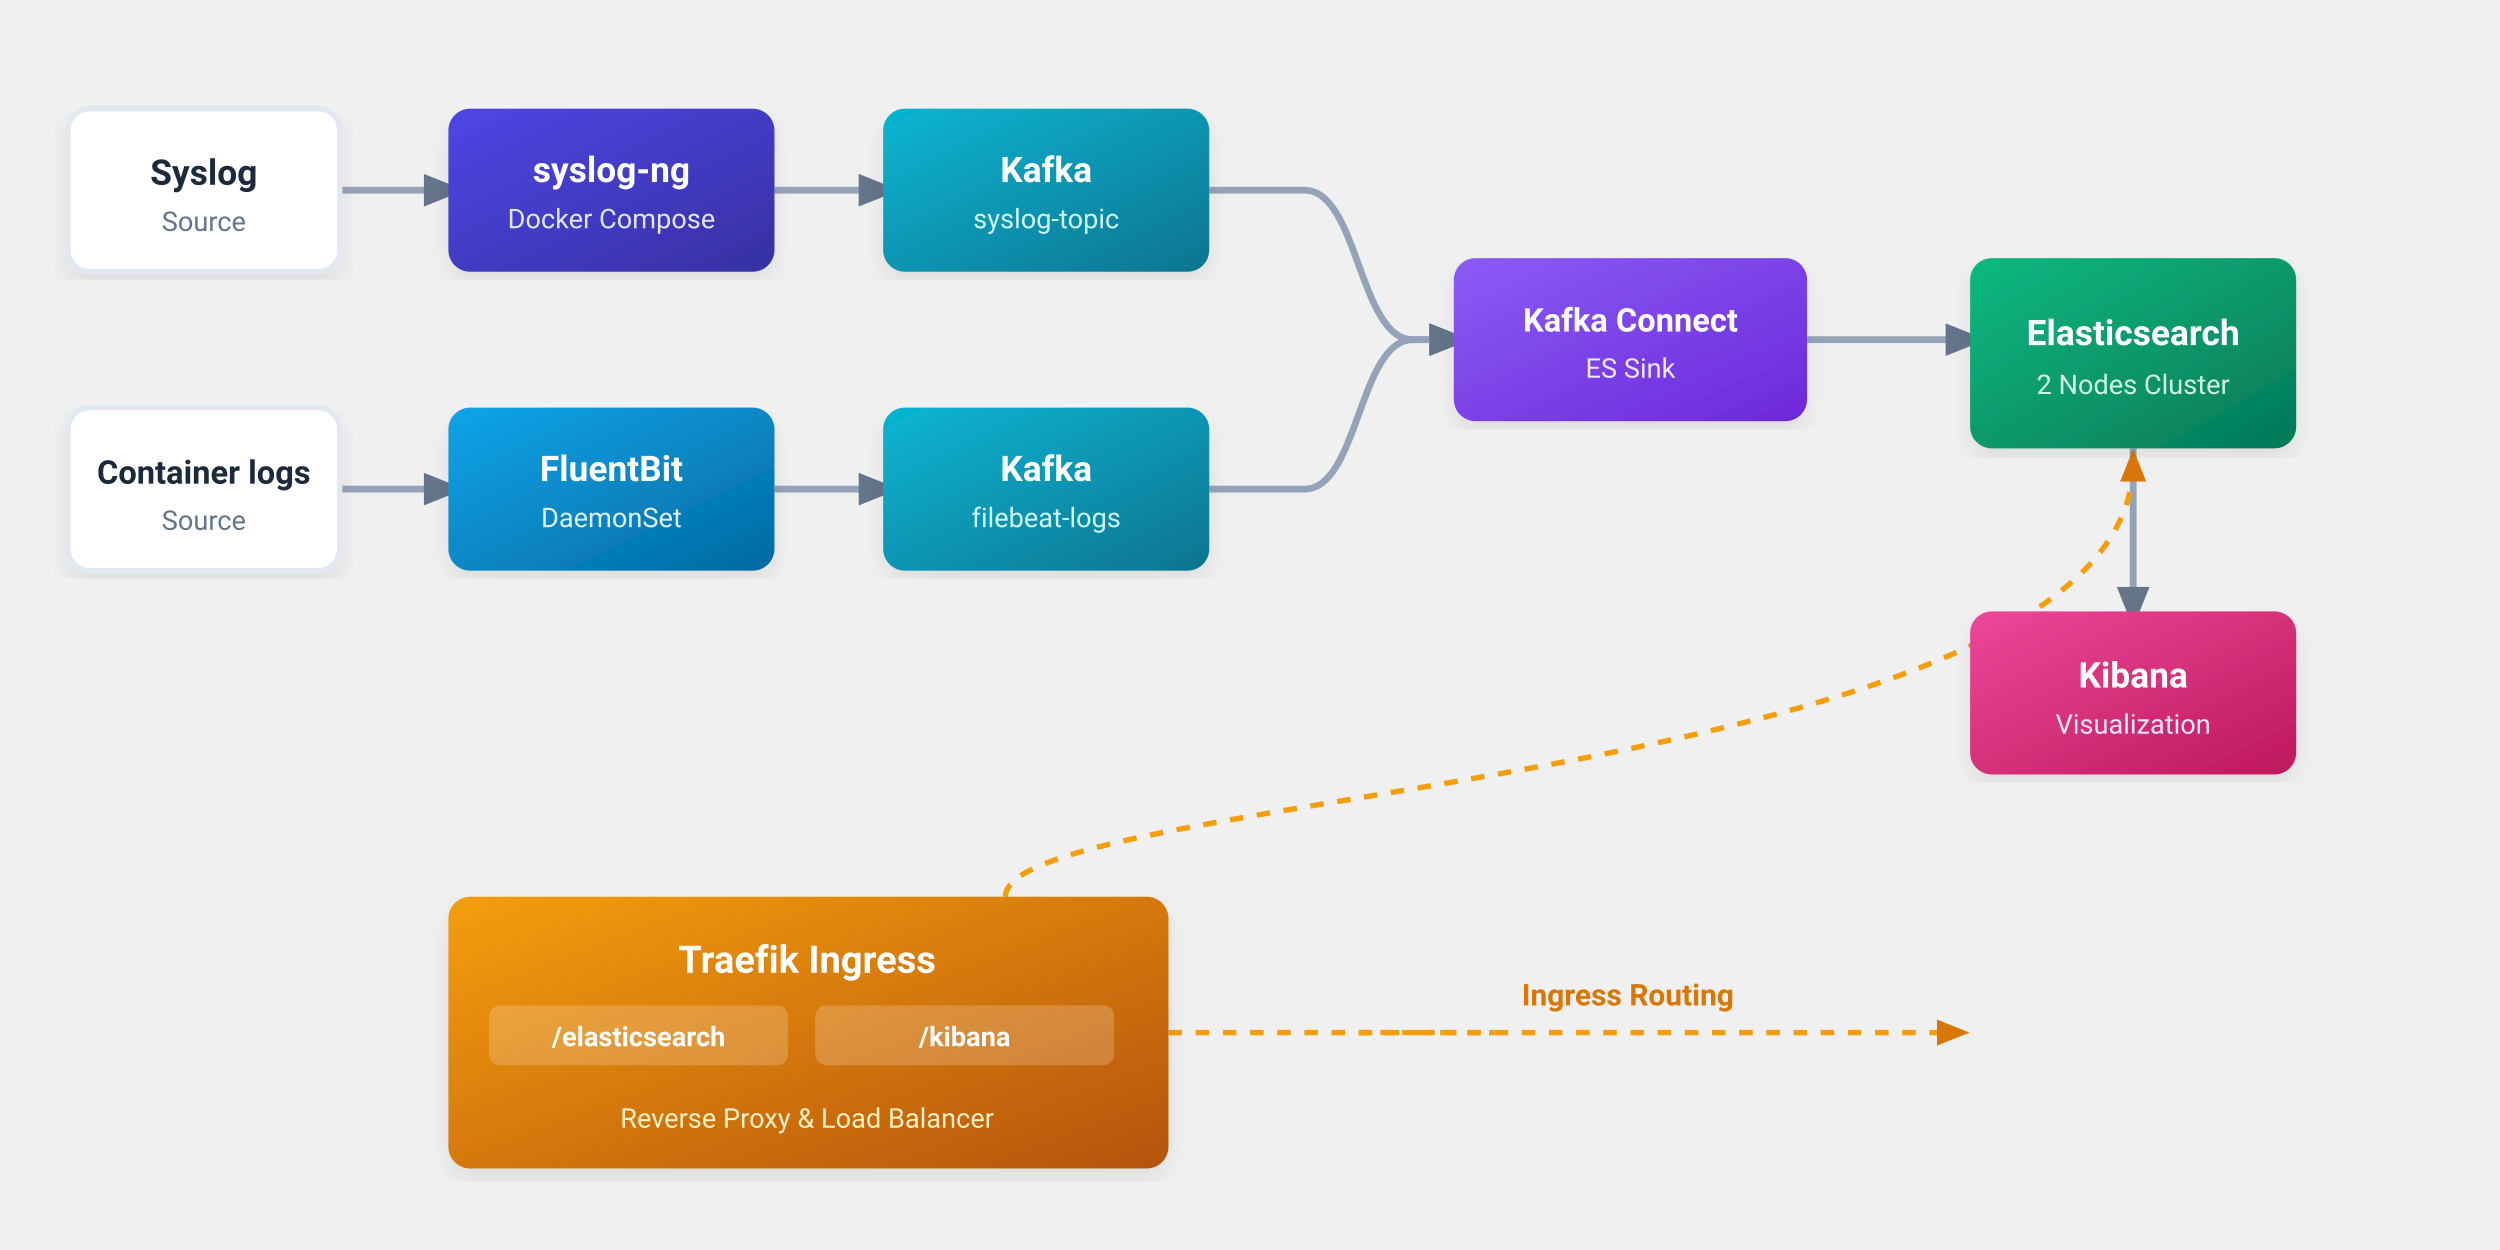
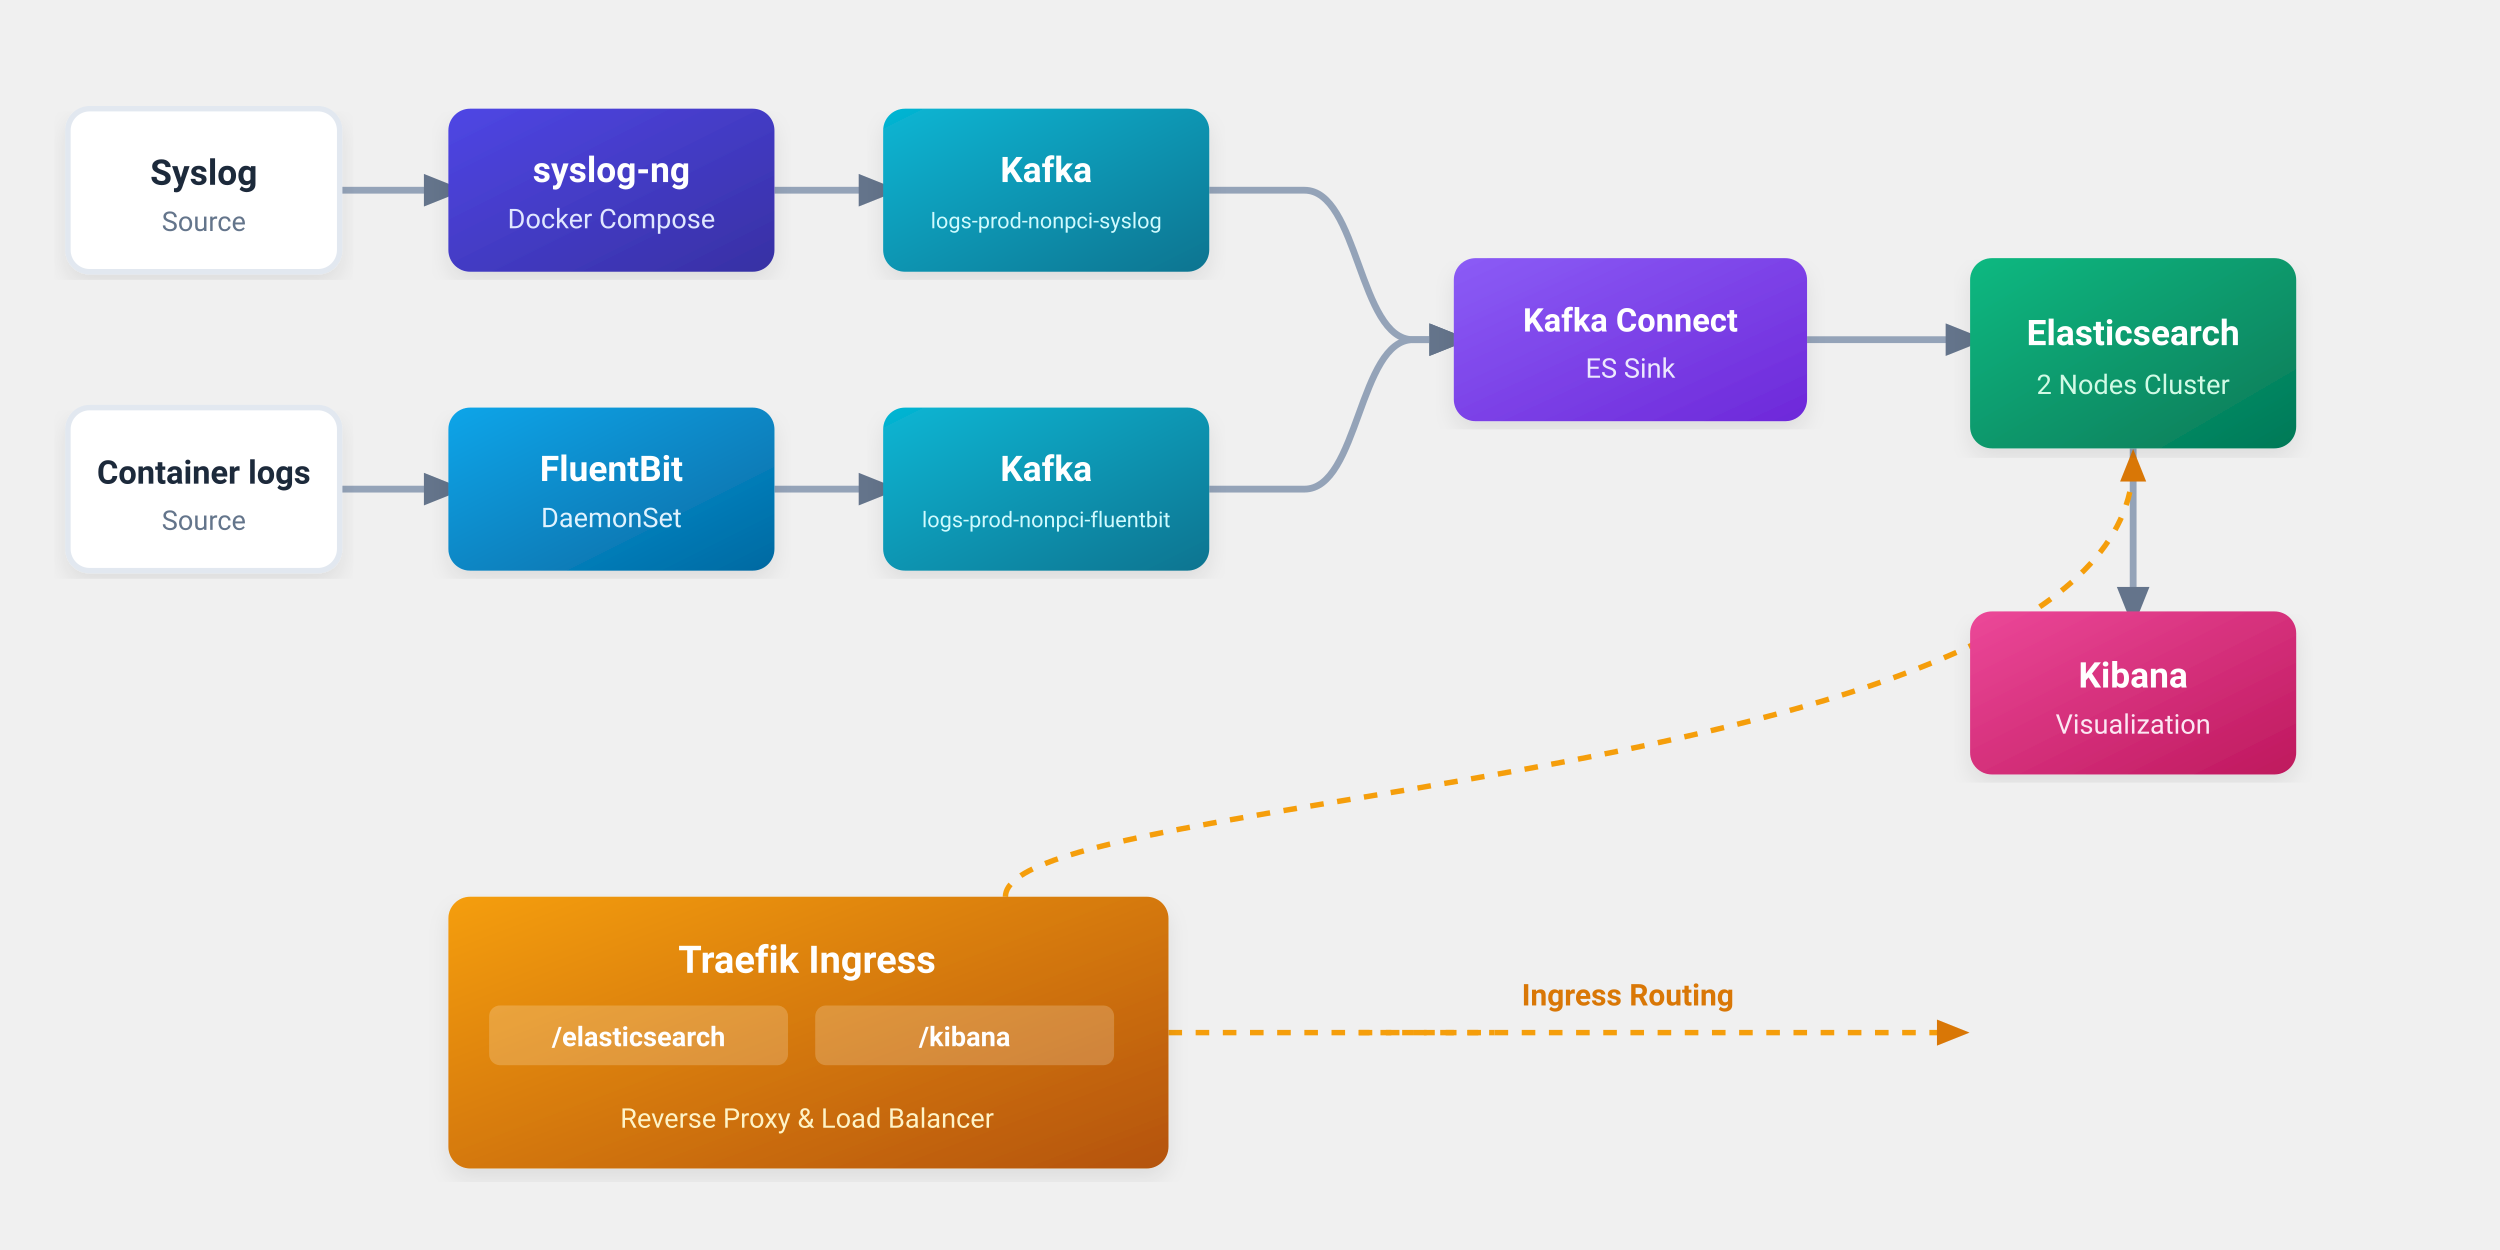
<svg xmlns="http://www.w3.org/2000/svg" viewBox="0 0 920 460" width="100%" height="100%" style="background-color: #ffffff; font-family: -apple-system, BlinkMacSystemFont, 'Segoe UI', Roboto, Helvetica, Arial, sans-serif;">
  <defs>
    <linearGradient id="syslogGrad" x1="0%" y1="0%" x2="100%" y2="100%">
      <stop offset="0%" stop-color="#4F46E5" />
      <stop offset="100%" stop-color="#3730A3" />
    </linearGradient>
    <linearGradient id="fluentGrad" x1="0%" y1="0%" x2="100%" y2="100%">
      <stop offset="0%" stop-color="#0EA5E9" />
      <stop offset="100%" stop-color="#0369A1" />
    </linearGradient>
    <linearGradient id="kafkaGrad" x1="0%" y1="0%" x2="100%" y2="100%">
      <stop offset="0%" stop-color="#06B6D4" />
      <stop offset="100%" stop-color="#0E7490" />
    </linearGradient>
    <linearGradient id="connectGrad" x1="0%" y1="0%" x2="100%" y2="100%">
      <stop offset="0%" stop-color="#8B5CF6" />
      <stop offset="100%" stop-color="#6D28D9" />
    </linearGradient>
    <linearGradient id="esGrad" x1="0%" y1="0%" x2="100%" y2="100%">
      <stop offset="0%" stop-color="#10B981" />
      <stop offset="100%" stop-color="#047857" />
    </linearGradient>
    <linearGradient id="kibanaGrad" x1="0%" y1="0%" x2="100%" y2="100%">
      <stop offset="0%" stop-color="#EC4899" />
      <stop offset="100%" stop-color="#BE185D" />
    </linearGradient>
    <linearGradient id="traefikGrad" x1="0%" y1="0%" x2="100%" y2="100%">
      <stop offset="0%" stop-color="#F59E0B" />
      <stop offset="100%" stop-color="#B45309" />
    </linearGradient>
    <filter id="shadow" x="-5%" y="-5%" width="110%" height="110%">
      <feDropShadow dx="0" dy="4" stdDeviation="4" flood-color="#000000" flood-opacity="0.08" />
    </filter>
    <marker id="arrow" viewBox="0 0 10 10" refX="6" refY="5" markerWidth="6" markerHeight="6" orient="auto-start-reverse">
      <path d="M 0 1 L 10 5 L 0 9 z" fill="#64748B" />
    </marker>
    <marker id="arrow-traefik" viewBox="0 0 10 10" refX="6" refY="5" markerWidth="6" markerHeight="6" orient="auto-start-reverse">
      <path d="M 0 1 L 10 5 L 0 9 z" fill="#D97706" />
    </marker>
  </defs>
  <path d="M 125 70 L 165 70" stroke="#94A3B8" stroke-width="2.5" marker-end="url(#arrow)" />
  <path d="M 285 70 L 325 70" stroke="#94A3B8" stroke-width="2.5" marker-end="url(#arrow)" />
  <path d="M 125 180 L 165 180" stroke="#94A3B8" stroke-width="2.5" marker-end="url(#arrow)" />
  <path d="M 285 180 L 325 180" stroke="#94A3B8" stroke-width="2.5" marker-end="url(#arrow)" />
  <path d="M 445 70 L 480 70 C 500 70, 500 125, 520 125 L 535 125" fill="none" stroke="#94A3B8" stroke-width="2.5" marker-end="url(#arrow)" />
  <path d="M 445 180 L 480 180 C 500 180, 500 125, 520 125 L 535 125" fill="none" stroke="#94A3B8" stroke-width="2.5" marker-end="url(#arrow)" />
  <path d="M 665 125 L 725 125" stroke="#94A3B8" stroke-width="2.5" marker-end="url(#arrow)" />
  <path d="M 785 165 L 785 225" stroke="#94A3B8" stroke-width="2.5" marker-end="url(#arrow)" />
  <path d="M 370 330 C 370 290, 785 290, 785 170" fill="none" stroke="#F59E0B" stroke-width="2" stroke-dasharray="5,5" marker-end="url(#arrow-traefik)" />
  <path d="M 430 380 L 720 380" fill="none" stroke="#F59E0B" stroke-width="2" stroke-dasharray="5,5" marker-end="url(#arrow-traefik)" />
  <g filter="url(#shadow)">
    <rect x="25" y="40" width="100" height="60" rx="8" fill="#FFFFFF" stroke="#E2E8F0" stroke-width="2" />
    <text x="75" y="68" text-anchor="middle" font-size="13" font-weight="600" fill="#1E293B">Syslog</text>
    <text x="75" y="85" text-anchor="middle" font-size="10" fill="#64748B">Source</text>
  </g>
  <g filter="url(#shadow)">
    <rect x="165" y="40" width="120" height="60" rx="8" fill="url(#syslogGrad)" />
    <text x="225" y="67" text-anchor="middle" font-size="13" font-weight="700" fill="#FFFFFF">syslog-ng</text>
    <text x="225" y="84" text-anchor="middle" font-size="10" fill="#E0E7FF">Docker Compose</text>
  </g>
  <g filter="url(#shadow)">
    <rect x="325" y="40" width="120" height="60" rx="8" fill="url(#kafkaGrad)" />
    <text x="385" y="67" text-anchor="middle" font-size="13" font-weight="700" fill="#FFFFFF">Kafka</text>
-     <text x="385" y="84" text-anchor="middle" font-size="10" fill="#CFFAFE">syslog-topic</text>
+     <text x="385" y="84" text-anchor="middle" font-size="8" fill="#CFFAFE">logs-prod-nonpci-syslog</text>
  </g>
  <g filter="url(#shadow)">
    <rect x="25" y="150" width="100" height="60" rx="8" fill="#FFFFFF" stroke="#E2E8F0" stroke-width="2" />
    <text x="75" y="178" text-anchor="middle" font-size="12" font-weight="600" fill="#1E293B">Container logs</text>
    <text x="75" y="195" text-anchor="middle" font-size="10" fill="#64748B">Source</text>
  </g>
  <g filter="url(#shadow)">
    <rect x="165" y="150" width="120" height="60" rx="8" fill="url(#fluentGrad)" />
    <text x="225" y="177" text-anchor="middle" font-size="13" font-weight="700" fill="#FFFFFF">FluentBit</text>
    <text x="225" y="194" text-anchor="middle" font-size="10" fill="#E0F2FE">DaemonSet</text>
  </g>
  <g filter="url(#shadow)">
    <rect x="325" y="150" width="120" height="60" rx="8" fill="url(#kafkaGrad)" />
    <text x="385" y="177" text-anchor="middle" font-size="13" font-weight="700" fill="#FFFFFF">Kafka</text>
-     <text x="385" y="194" text-anchor="middle" font-size="10" fill="#CFFAFE">filebeat-logs</text>
+     <text x="385" y="194" text-anchor="middle" font-size="8" fill="#CFFAFE">logs-prod-nonpci-fluentbit</text>
  </g>
  <g filter="url(#shadow)">
    <rect x="535" y="95" width="130" height="60" rx="8" fill="url(#connectGrad)" />
    <text x="600" y="122" text-anchor="middle" font-size="12" font-weight="700" fill="#FFFFFF">Kafka Connect</text>
    <text x="600" y="139" text-anchor="middle" font-size="10" fill="#EDE9FE">ES Sink</text>
  </g>
  <g filter="url(#shadow)">
    <rect x="725" y="95" width="120" height="70" rx="8" fill="url(#esGrad)" />
    <text x="785" y="127" text-anchor="middle" font-size="13" font-weight="700" fill="#FFFFFF">Elasticsearch</text>
    <text x="785" y="145" text-anchor="middle" font-size="10" fill="#D1FAE5">2 Nodes Cluster</text>
  </g>
  <g filter="url(#shadow)">
    <rect x="725" y="225" width="120" height="60" rx="8" fill="url(#kibanaGrad)" />
    <text x="785" y="253" text-anchor="middle" font-size="13" font-weight="700" fill="#FFFFFF">Kibana</text>
    <text x="785" y="270" text-anchor="middle" font-size="10" fill="#FCE7F3">Visualization</text>
  </g>
  <g filter="url(#shadow)">
    <rect x="165" y="330" width="265" height="100" rx="8" fill="url(#traefikGrad)" />
    <text x="297" y="358" text-anchor="middle" font-size="14" font-weight="700" fill="#FFFFFF">Traefik Ingress</text>
    <rect x="180" y="370" width="110" height="22" rx="4" fill="#FFFFFF" opacity="0.2" />
    <text x="235" y="385" text-anchor="middle" font-size="10" font-weight="600" fill="#FFFFFF">/elasticsearch</text>
    <rect x="300" y="370" width="110" height="22" rx="4" fill="#FFFFFF" opacity="0.2" />
    <text x="355" y="385" text-anchor="middle" font-size="10" font-weight="600" fill="#FFFFFF">/kibana</text>
    <text x="297" y="415" text-anchor="middle" font-size="10" fill="#FEF3C7">Reverse Proxy &amp; Load Balancer</text>
  </g>
  <text x="560" y="370" font-size="11" font-weight="600" fill="#D97706">Ingress Routing</text>
  <line x1="500" y1="380" x2="550" y2="380" stroke="#F59E0B" stroke-width="2" stroke-dasharray="4,4" />
</svg>
